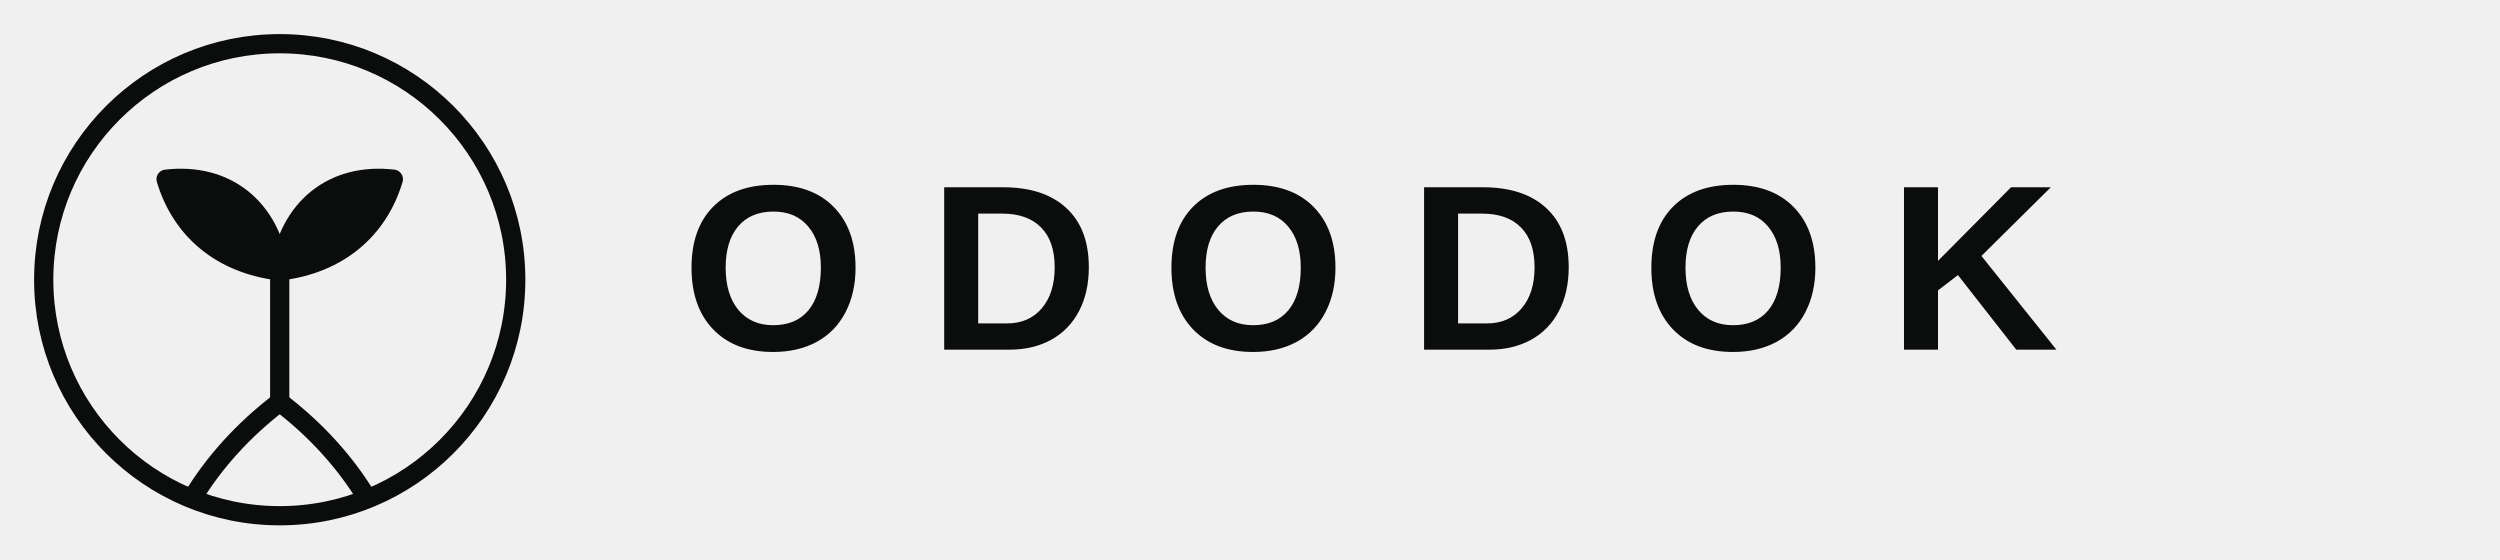
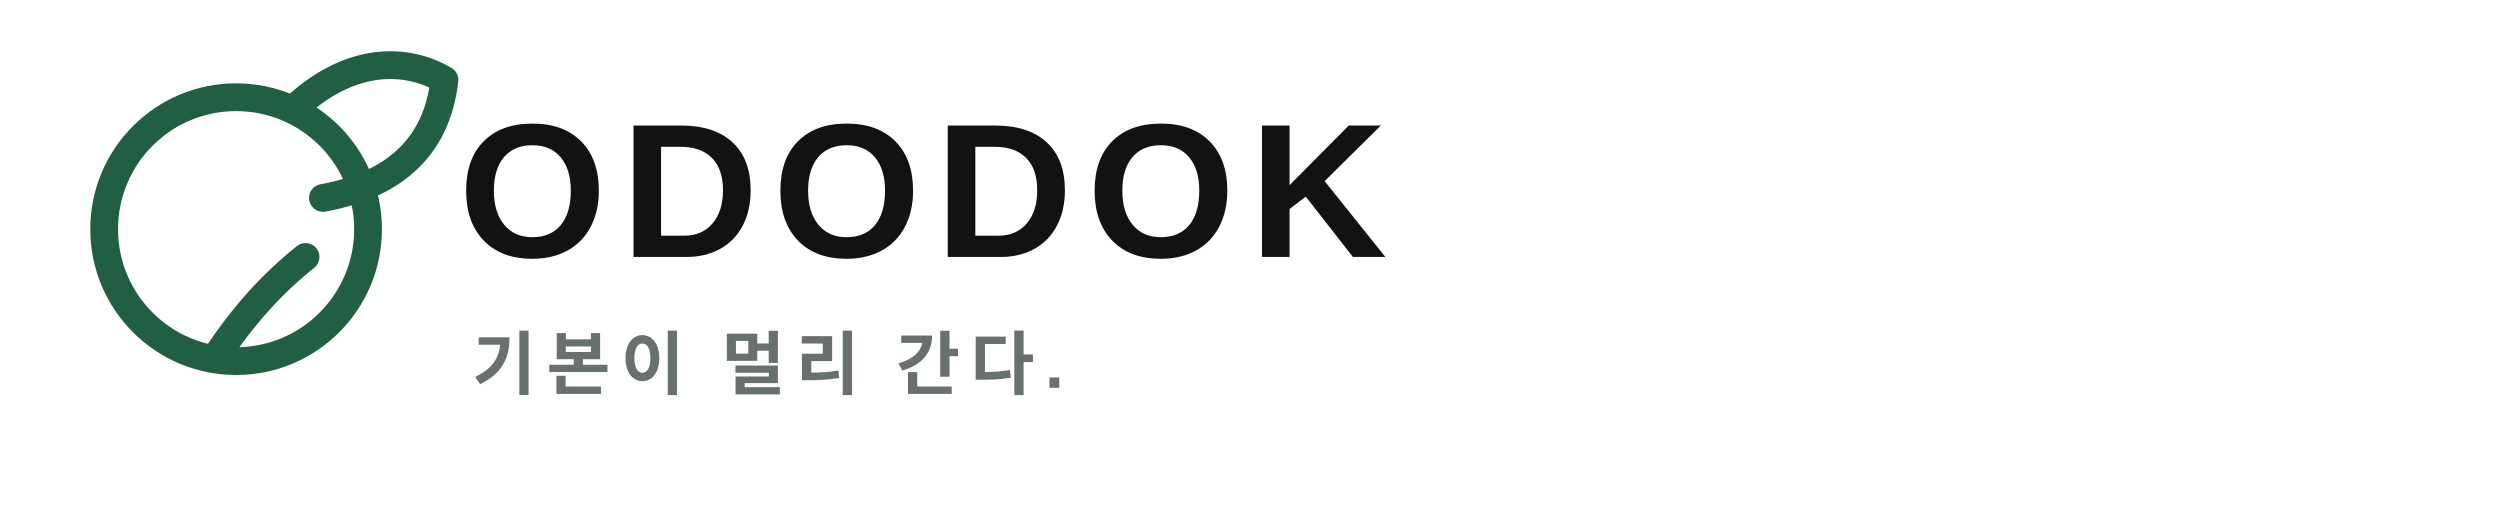
- <svg xmlns="http://www.w3.org/2000/svg" viewBox="0 0 286 64" role="img" aria-labelledby="title desc">
-   <g fill="none" stroke="#0b0d0c" stroke-width="2.2" stroke-linecap="round" stroke-linejoin="round">
-     <circle cx="32" cy="32" r="27" />
-     <path d="M32 46V28" />
-     <path d="M32 31c-6.8-.8-11.3-4.8-13-10.5 6.8-.8 12 3.2 13 10.5Z" fill="#0b0d0c" />
-     <path d="M32 31c6.8-.8 11.3-4.8 13-10.5-6.8-.8-12 3.2-13 10.5Z" fill="#0b0d0c" />
-     <path d="M32 46c-4.2 3.2-7.6 7-10 11" />
-     <path d="M32 46c4.2 3.2 7.6 7 10 11" />
+ <svg xmlns="http://www.w3.org/2000/svg" viewBox="0 0 720 150" role="img" aria-labelledby="t d">
+   <rect width="720" height="150" fill="white" />
+   <g fill="none" stroke="#215f43" stroke-width="8" stroke-linecap="round" stroke-linejoin="round">
+     <circle cx="68" cy="66" r="38" />
+     <path d="M85 31c15-14 31-15 43-8-2 18-13 30-35 34" />
+     <path d="M62 103c8-12 16-21 26-29" />
  </g>
-   <text x="78" y="40" fill="#0b0d0c" font-family="Arial, Helvetica, sans-serif" font-size="27" font-weight="600" letter-spacing="7.2">ODODOK</text>
+   <text x="132" y="74" font-family="Arial, Helvetica, sans-serif" font-size="55" font-weight="800" letter-spacing="4" fill="#101311">ODODOK</text>
+   <text x="136" y="112" font-family="Arial, Helvetica, sans-serif" font-size="20" font-weight="600" letter-spacing="3" fill="#69716d">기본이 멀리 간다.</text>
</svg>
